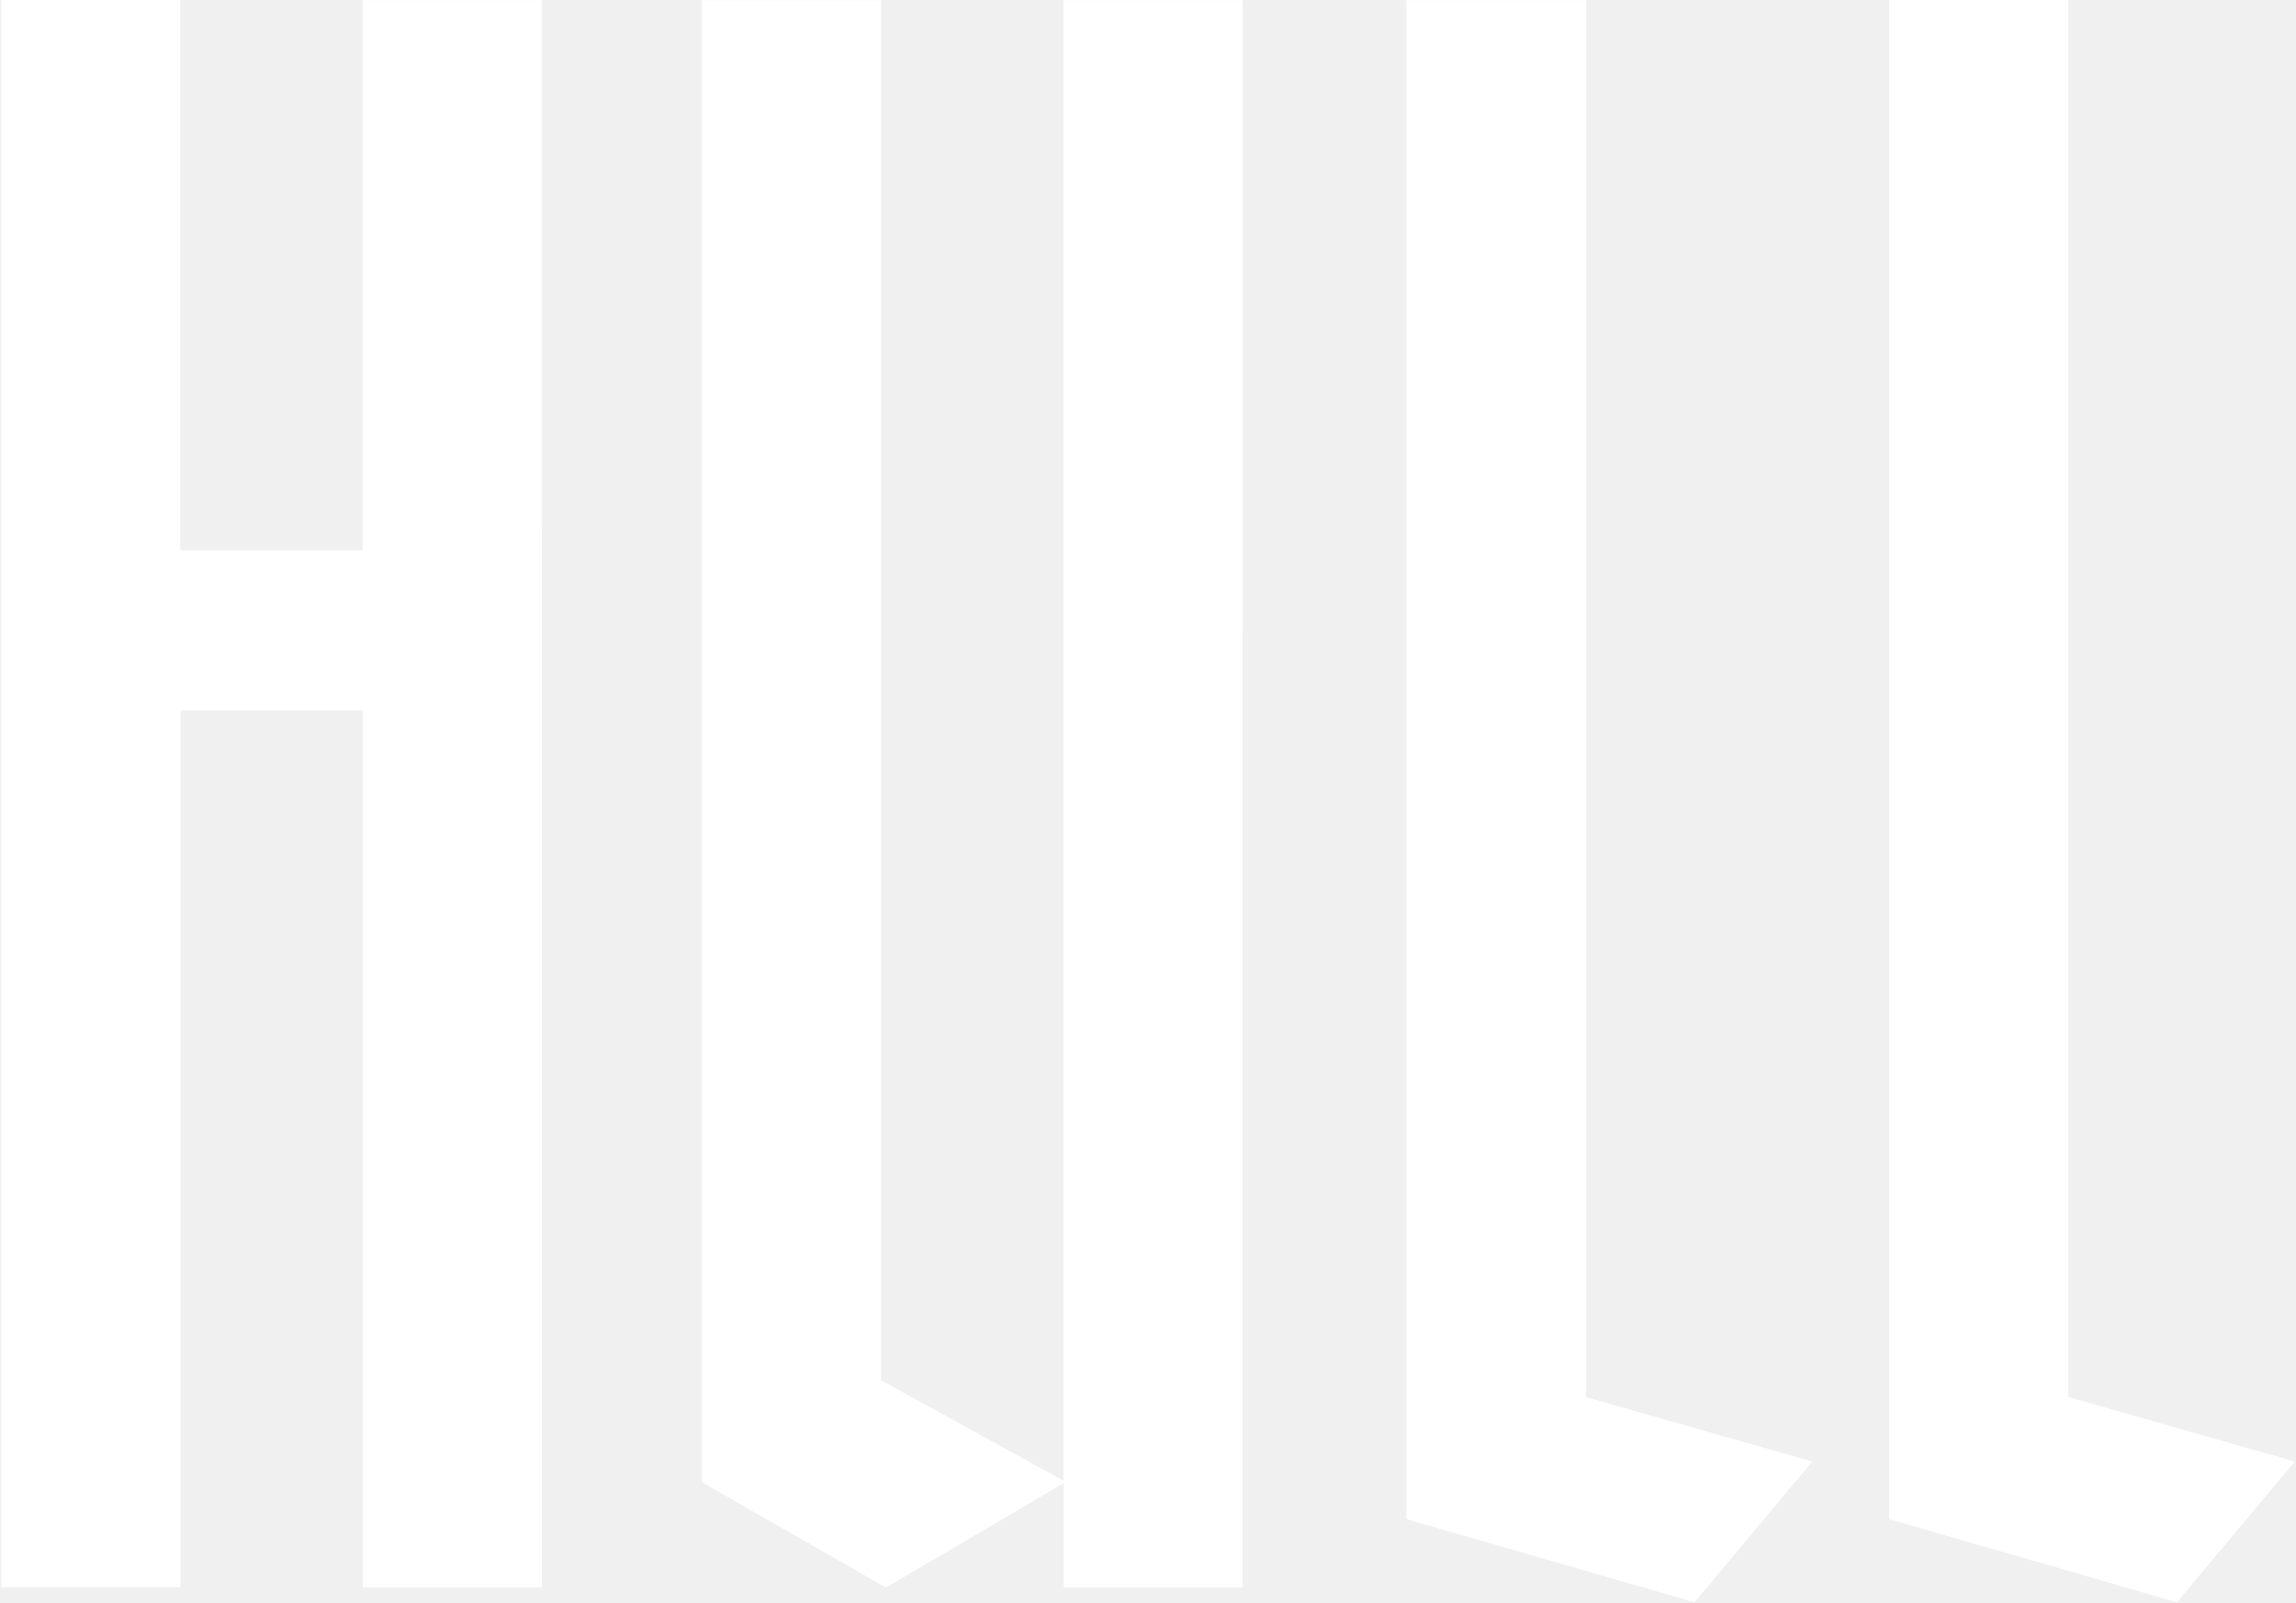
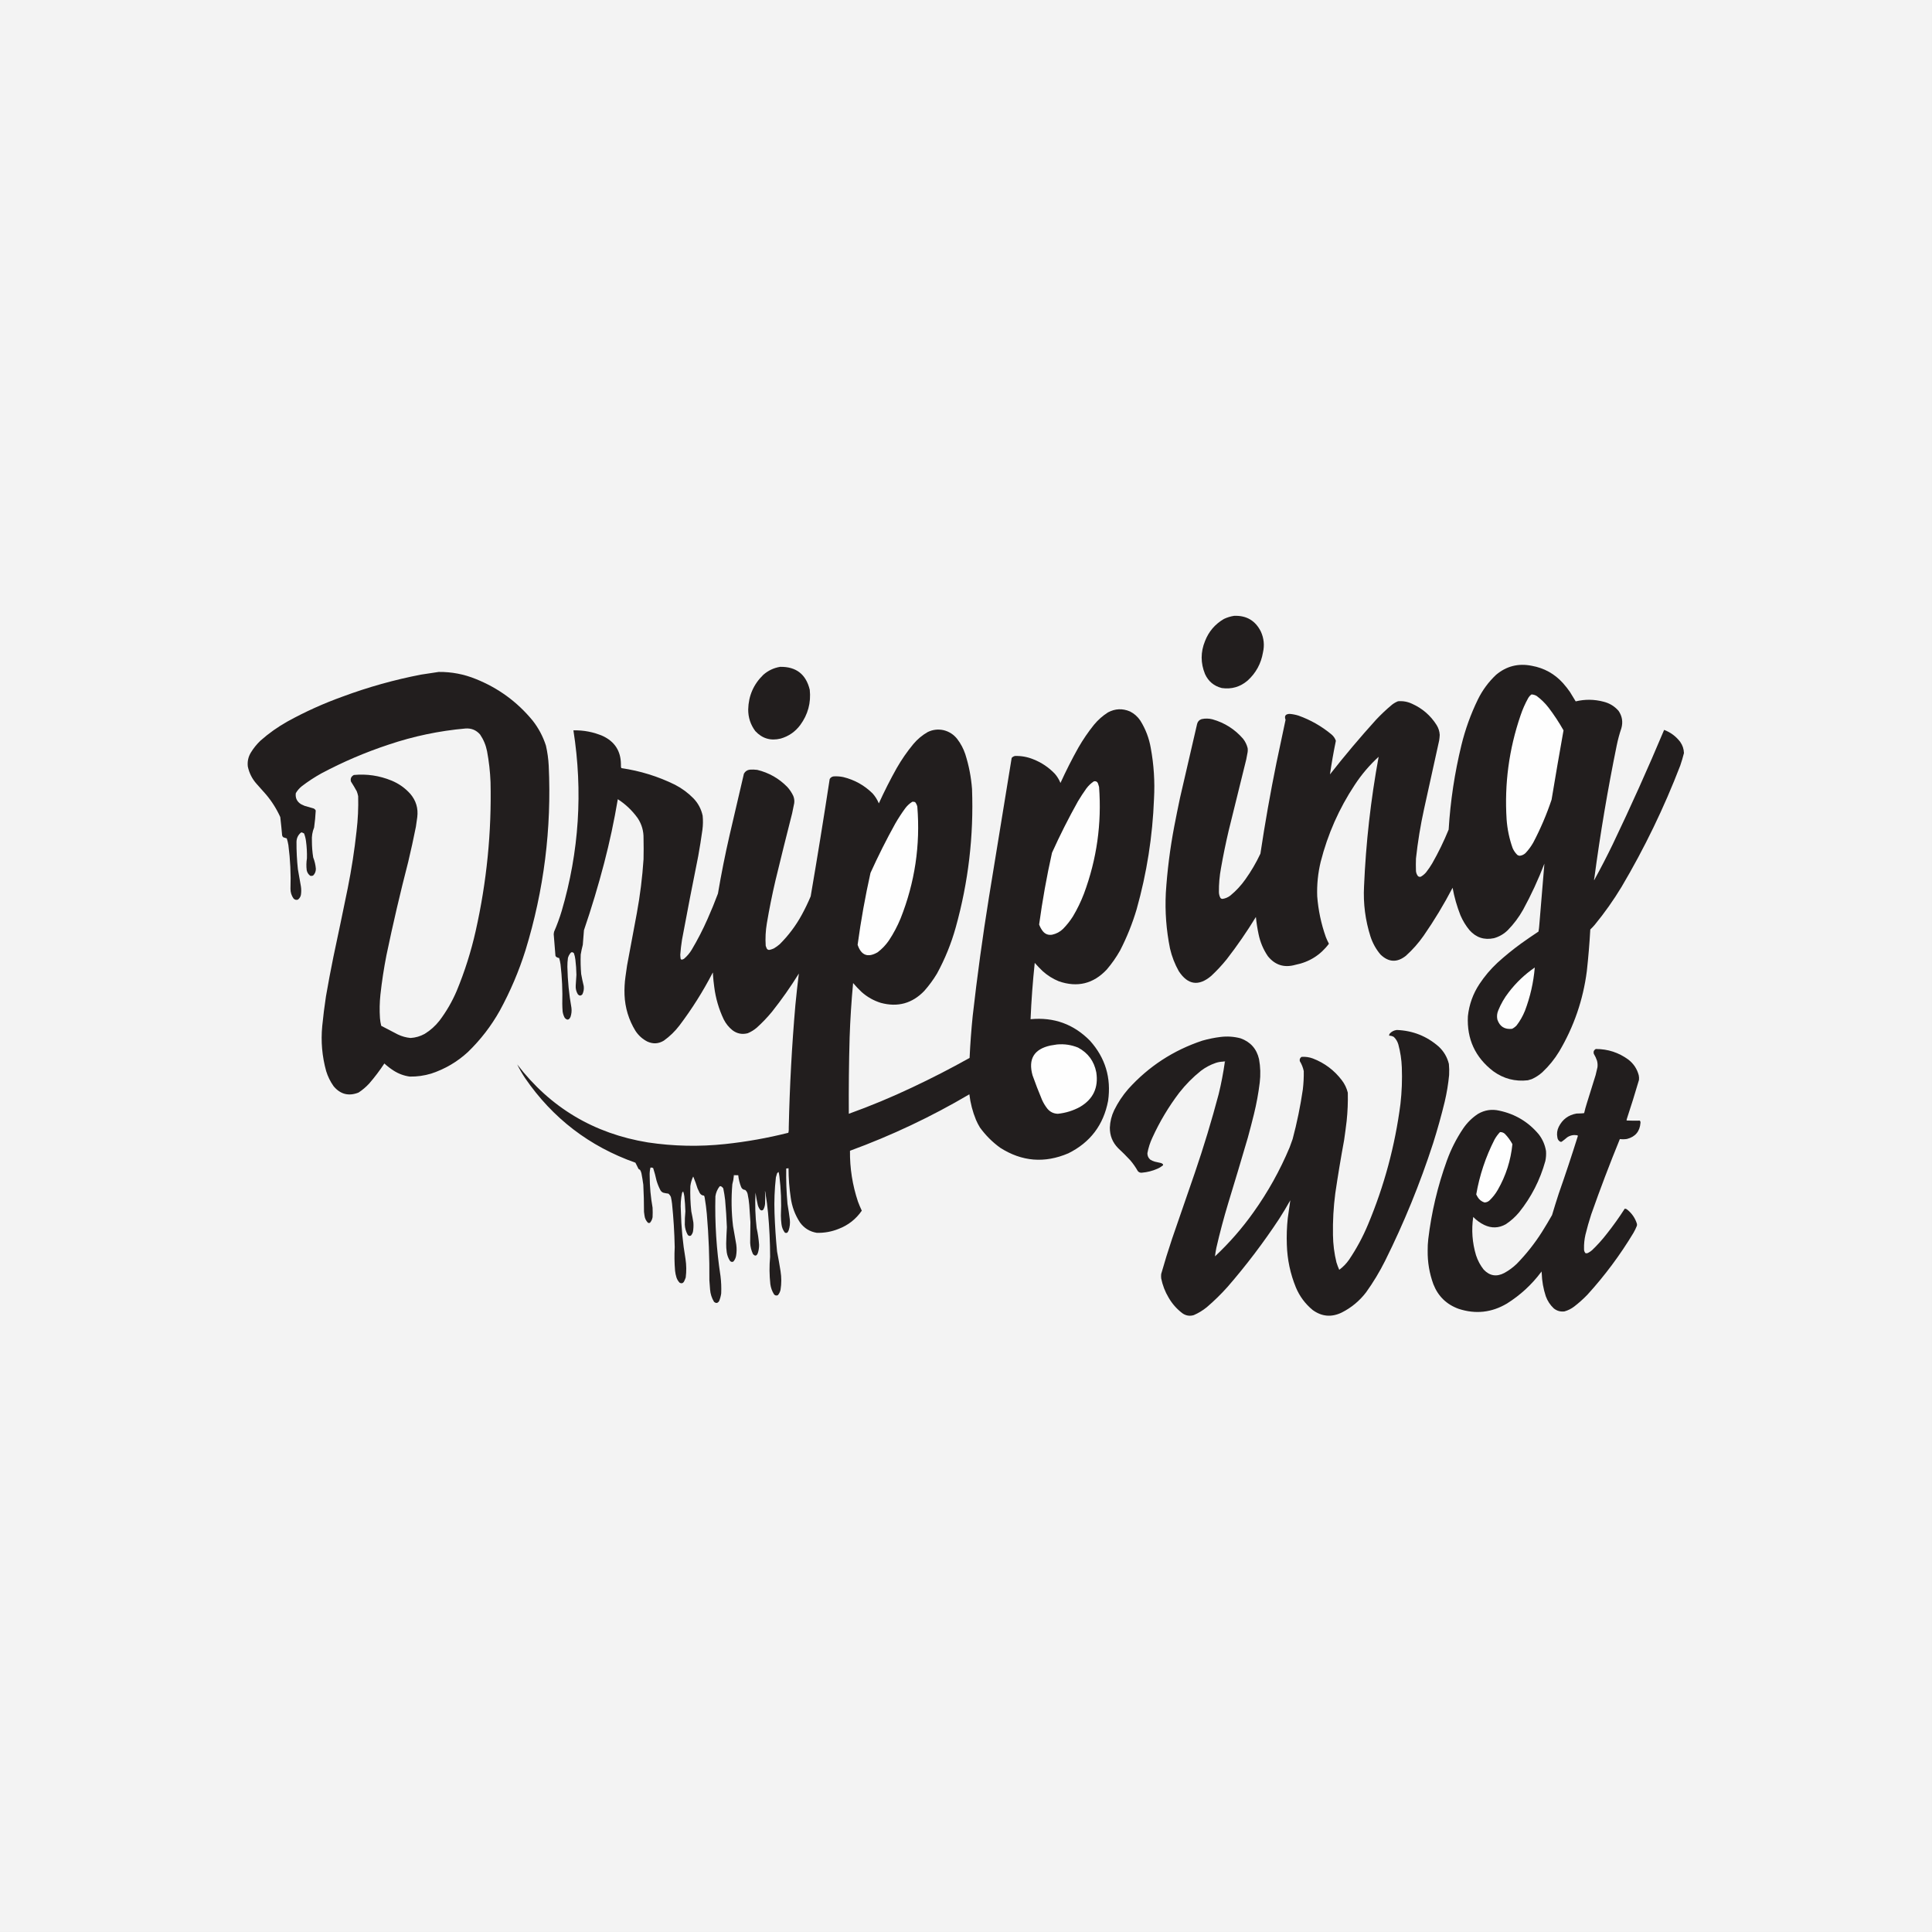
- <svg xmlns="http://www.w3.org/2000/svg" width="215" height="150" viewBox="0 0 215 150">
-   <path d="M50.741,148.621H33.978V66.509H16.9V148.6H.118V0H16.884V51.518h17.06V.013h16.8Z" fill="#fff" />
-   <path d="M116.358,148.622H99.609v-9.77l-16.653,9.774-17.234-9.87V.017H82.5v129.2l17.081,9.4V.014h16.782Z" fill="#fff" />
-   <path d="M131.692,142.211V.012h16.834V130.8l21.184,6.024L158.676,150Z" fill="#fff" />
-   <path d="M176.9,0h16.785V130.795l21.2,6.028c-3.7,4.417-7.347,8.774-11.035,13.177L176.9,142.22Z" fill="#fff" />
+ <svg xmlns="http://www.w3.org/2000/svg" version="1.1" width="8334px" height="8334px" style="shape-rendering:geometricPrecision; text-rendering:geometricPrecision; image-rendering:optimizeQuality; fill-rule:evenodd; clip-rule:evenodd">
+   <g>
+     <path style="opacity:0.186" fill="#fefefe" d="M -0.5,-0.5 C 2777.5,-0.5 5555.5,-0.5 8333.5,-0.5C 8333.5,2777.5 8333.5,5555.5 8333.5,8333.5C 5555.5,8333.5 2777.5,8333.5 -0.5,8333.5C -0.5,5555.5 -0.5,2777.5 -0.5,-0.5 Z" />
+   </g>
+   <g>
+     <path style="opacity:1" fill="#221e1e" d="M 5323.5,2656.5 C 5376.76,2654.37 5415.26,2677.04 5439,2724.5C 5452.12,2753.43 5455.12,2783.43 5448,2814.5C 5439.77,2862.8 5417.6,2903.3 5381.5,2936C 5349.39,2963.28 5312.39,2973.95 5270.5,2968C 5236.61,2959.44 5212.45,2939.28 5198,2907.5C 5178.75,2860.17 5178.75,2812.84 5198,2765.5C 5214.07,2724.17 5241.24,2692.34 5279.5,2670C 5293.63,2663.31 5308.29,2658.81 5323.5,2656.5 Z" />
+   </g>
+   <g>
+     <path style="opacity:1" fill="#221e1e" d="M 6877.5,3787.5 C 6876.36,3790.3 6876.2,3793.3 6877,3796.5C 6877.51,3795.47 6878.01,3794.47 6878.5,3793.5C 6905.95,3743.61 6932.11,3692.95 6957,3641.5C 7034.79,3478.98 7108.62,3314.65 7178.5,3148.5C 7206.69,3159.2 7229.85,3176.53 7248,3200.5C 7258.14,3214.92 7263.47,3230.92 7264,3248.5C 7259.48,3266.72 7254.15,3284.72 7248,3302.5C 7178.18,3484.02 7093.85,3658.35 6995,3825.5C 6960.27,3882.97 6921.6,3937.64 6879,3989.5C 6873.03,3996.47 6866.7,4003.14 6860,4009.5C 6856.62,4069.64 6851.62,4129.64 6845,4189.5C 6829.01,4313.15 6789.34,4428.48 6726,4535.5C 6706,4568.52 6681.84,4598.35 6653.5,4625C 6639.79,4637.36 6624.45,4647.36 6607.5,4655C 6601.92,4656.92 6596.25,4658.58 6590.5,4660C 6535.68,4666.24 6486.01,4653.24 6441.5,4621C 6363.51,4561.17 6327.01,4482 6332,4383.5C 6337.39,4332.99 6354.06,4286.65 6382,4244.5C 6404.08,4211.07 6429.91,4180.57 6459.5,4153C 6492.05,4123.44 6526.05,4095.77 6561.5,4070C 6586.15,4052.34 6611.15,4035.17 6636.5,4018.5C 6638.22,4009.26 6639.38,3999.92 6640,3990.5C 6647.06,3902.11 6654.39,3813.78 6662,3725.5C 6635.75,3793.93 6605.08,3860.27 6570,3924.5C 6552.02,3956.49 6530.18,3985.66 6504.5,4012C 6487.53,4028.82 6467.53,4040.49 6444.5,4047C 6402.54,4055.9 6367.37,4044.4 6339,4012.5C 6322.95,3993.07 6309.95,3971.74 6300,3948.5C 6284.76,3909.98 6273.43,3870.31 6266,3829.5C 6228.66,3901.19 6186.99,3970.19 6141,4036.5C 6118.89,4068.14 6093.39,4096.97 6064.5,4123C 6026.5,4153.11 5990,4151.28 5955,4117.5C 5935.78,4094.74 5921.45,4069.08 5912,4040.5C 5889.49,3969.91 5880.15,3897.58 5884,3823.5C 5891.99,3635.55 5912.99,3449.22 5947,3264.5C 5907.56,3300.59 5873.23,3340.93 5844,3385.5C 5776.37,3487.6 5727.37,3598.27 5697,3717.5C 5685.2,3766.48 5680.2,3816.15 5682,3866.5C 5686.68,3926.56 5699.01,3984.9 5719,4041.5C 5722.9,4051.51 5727.4,4061.35 5732.5,4071C 5695.96,4119.79 5647.63,4150.12 5587.5,4162C 5539.48,4175.54 5499.98,4163.04 5469,4124.5C 5449.41,4095.64 5436.08,4063.97 5429,4029.5C 5423.81,4005.04 5419.97,3980.37 5417.5,3955.5C 5378.98,4018.51 5337.15,4079.17 5292,4137.5C 5271.28,4163.22 5248.78,4187.39 5224.5,4210C 5170.45,4255.52 5123.95,4248.69 5085,4189.5C 5067.63,4158.72 5054.96,4126.05 5047,4091.5C 5030.93,4012.29 5024.93,3932.29 5029,3851.5C 5035.11,3755.74 5047.11,3660.74 5065,3566.5C 5072.95,3525.07 5081.29,3483.74 5090,3442.5C 5114.68,3335.77 5139.35,3229.1 5164,3122.5C 5166.7,3112.13 5173.2,3105.3 5183.5,3102C 5199.2,3098.61 5214.87,3098.94 5230.5,3103C 5282.74,3117.85 5326.57,3145.69 5362,3186.5C 5371.59,3198.69 5378.26,3212.35 5382,3227.5C 5382.67,3232.83 5382.67,3238.17 5382,3243.5C 5380,3254.16 5378,3264.83 5376,3275.5C 5350.36,3378.06 5325.03,3480.72 5300,3583.5C 5287.47,3636.83 5276.47,3690.5 5267,3744.5C 5260.58,3778.89 5257.58,3813.55 5258,3848.5C 5258.22,3856.98 5260.22,3864.98 5264,3872.5C 5266.41,3876.04 5269.74,3877.7 5274,3877.5C 5286.41,3875.54 5297.58,3870.71 5307.5,3863C 5332.14,3842.7 5353.64,3819.53 5372,3793.5C 5396.97,3758.57 5418.64,3721.57 5437,3682.5C 5456.65,3551.56 5479.65,3421.23 5506,3291.5C 5518.92,3229.31 5532.09,3167.14 5545.5,3105C 5539.27,3088.35 5545.27,3079.85 5563.5,3079.5C 5576.43,3080.6 5589.1,3083.1 5601.5,3087C 5653.77,3105.79 5701.11,3132.79 5743.5,3168C 5752.43,3175.42 5758.77,3184.59 5762.5,3195.5C 5752.55,3243.63 5744.05,3291.96 5737,3340.5C 5800.48,3259.61 5866.82,3180.94 5936,3104.5C 5957.63,3081.54 5980.46,3060.04 6004.5,3040C 6012.41,3033.77 6021.08,3028.77 6030.5,3025C 6051.84,3023.17 6072.17,3026.83 6091.5,3036C 6135.86,3055.93 6171.03,3086.43 6197,3127.5C 6205.11,3140.51 6209.61,3154.67 6210.5,3170C 6210.14,3178.21 6209.3,3186.38 6208,3194.5C 6186.59,3292.87 6164.93,3391.2 6143,3489.5C 6127.44,3560.2 6115.77,3631.53 6108,3703.5C 6107.33,3721.5 6107.33,3739.5 6108,3757.5C 6108.81,3765.28 6111.48,3772.28 6116,3778.5C 6119.49,3782.05 6123.66,3783.21 6128.5,3782C 6137.48,3777.04 6145.31,3770.54 6152,3762.5C 6161.45,3750.38 6170.11,3737.72 6178,3724.5C 6204.81,3677.55 6228.47,3628.88 6249,3578.5C 6256.5,3455.49 6274.84,3334.15 6304,3214.5C 6320.64,3146.23 6344.31,3080.56 6375,3017.5C 6394.69,2977.32 6420.85,2941.82 6453.5,2911C 6498.2,2873.35 6549.54,2860.35 6607.5,2872C 6660.86,2881.59 6705.69,2906.43 6742,2946.5C 6752.76,2958.59 6762.76,2971.26 6772,2984.5C 6780.6,2998.03 6788.93,3011.7 6797,3025.5C 6837.24,3015.87 6877.41,3016.37 6917.5,3027C 6943.3,3033.47 6964.8,3046.64 6982,3066.5C 6997.62,3089.5 7001.62,3114.5 6994,3141.5C 6985.78,3165.7 6979.12,3190.37 6974,3215.5C 6935.24,3405.06 6903.07,3595.73 6877.5,3787.5 Z" />
+   </g>
+   <g>
+     <path style="opacity:1" fill="#221e1e" d="M 3365.5,2876.5 C 3434.3,2875.46 3476.8,2908.46 3493,2975.5C 3498.89,3031.55 3485.22,3082.21 3452,3127.5C 3430.33,3156.52 3402.17,3176.02 3367.5,3186C 3324.36,3196.6 3287.86,3185.77 3258,3153.5C 3237.47,3125.91 3227.3,3094.74 3227.5,3060C 3228.97,3001.41 3250.63,2951.74 3292.5,2911C 3313.58,2892.46 3337.91,2880.96 3365.5,2876.5 Z" />
+   </g>
+   <g>
+     <path style="opacity:1" fill="#221e1e" d="M 1892.5,2898.5 C 1947.92,2897.95 2001.25,2908.12 2052.5,2929C 2149.25,2967.77 2230.75,3027.27 2297,3107.5C 2322.82,3140.12 2342.15,3176.45 2355,3216.5C 2361.54,3245.11 2365.54,3274.11 2367,3303.5C 2379.73,3574.5 2346.4,3839.5 2267,4098.5C 2238.52,4189.13 2201.52,4276.13 2156,4359.5C 2119,4425.58 2073.17,4485.08 2018.5,4538C 1972.65,4580.27 1919.98,4611.27 1860.5,4631C 1830.18,4640.19 1799.18,4644.52 1767.5,4644C 1742.25,4640.47 1718.92,4631.81 1697.5,4618C 1683.48,4608.98 1670.31,4598.81 1658,4587.5C 1638.25,4617.58 1616.59,4646.25 1593,4673.5C 1579.08,4688.68 1563.58,4701.85 1546.5,4713C 1504.08,4729.72 1468.25,4720.55 1439,4685.5C 1424.87,4665.58 1414.21,4643.91 1407,4620.5C 1389.38,4556.92 1383.71,4492.25 1390,4426.5C 1394.19,4383.67 1399.52,4341 1406,4298.5C 1415.81,4241.65 1426.47,4184.99 1438,4128.5C 1459.14,4029.61 1479.81,3930.61 1500,3831.5C 1516.35,3750.08 1529.01,3668.08 1538,3585.5C 1544.01,3535.34 1546.34,3485 1545,3434.5C 1543.61,3427.34 1541.61,3420.34 1539,3413.5C 1531.16,3399.14 1522.82,3385.14 1514,3371.5C 1510.53,3358.89 1514.69,3349.39 1526.5,3343C 1582.52,3337.76 1636.52,3345.76 1688.5,3367C 1720.09,3379.92 1747.25,3399.09 1770,3424.5C 1794.56,3453.4 1804.56,3486.74 1800,3524.5C 1798.19,3538.53 1796.19,3552.53 1794,3566.5C 1783.96,3617.05 1772.96,3667.38 1761,3717.5C 1726.48,3851.09 1695.15,3985.42 1667,4120.5C 1655.95,4176.78 1647.29,4233.45 1641,4290.5C 1637.43,4324.11 1636.76,4357.78 1639,4391.5C 1639.82,4402.89 1641.65,4414.05 1644.5,4425C 1668.19,4437.37 1691.85,4449.7 1715.5,4462C 1733.09,4470.52 1751.59,4475.69 1771,4477.5C 1792.46,4476.19 1812.62,4470.36 1831.5,4460C 1856.38,4444.8 1877.88,4425.63 1896,4402.5C 1925.79,4362.94 1950.45,4320.28 1970,4274.5C 2004.76,4190.54 2032.1,4104.21 2052,4015.5C 2099.49,3804.18 2120.82,3590.18 2116,3373.5C 2114.22,3328.79 2109.22,3284.46 2101,3240.5C 2095.82,3214.4 2085.82,3190.4 2071,3168.5C 2054.41,3149.38 2033.41,3140.71 2008,3142.5C 1894.67,3152.52 1784.17,3175.69 1676.5,3212C 1576.25,3245.13 1479.59,3286.46 1386.5,3336C 1357.13,3352.34 1329.13,3370.68 1302.5,3391C 1291.68,3399.5 1282.85,3409.66 1276,3421.5C 1273.37,3442.07 1280.87,3457.91 1298.5,3469C 1303.38,3471.61 1308.38,3473.94 1313.5,3476C 1326.18,3479.67 1338.85,3483.34 1351.5,3487C 1356.39,3488.69 1359.89,3491.85 1362,3496.5C 1360.72,3520.91 1358.38,3545.24 1355,3569.5C 1347.43,3588.08 1344.26,3607.41 1345.5,3627.5C 1345.47,3651.32 1347.3,3674.99 1351,3698.5C 1357.19,3714.25 1361.02,3730.59 1362.5,3747.5C 1362.7,3759.08 1358.7,3768.92 1350.5,3777C 1346.63,3778.52 1342.63,3778.85 1338.5,3778C 1330.18,3771.88 1325.02,3763.71 1323,3753.5C 1320.93,3736.47 1321.26,3719.47 1324,3702.5C 1324.66,3677.74 1323.32,3653.07 1320,3628.5C 1318.56,3616.94 1315.72,3605.77 1311.5,3595C 1308.28,3593.22 1304.95,3591.72 1301.5,3590.5C 1300.06,3590.72 1298.73,3591.22 1297.5,3592C 1285.56,3602.39 1279.39,3615.56 1279,3631.5C 1278.75,3670.94 1280.75,3710.27 1285,3749.5C 1289.01,3774.22 1293.35,3798.89 1298,3823.5C 1299.94,3835.84 1299.94,3848.17 1298,3860.5C 1296.11,3869.14 1291.61,3875.97 1284.5,3881C 1277.14,3882.95 1270.97,3881.12 1266,3875.5C 1257.41,3863.27 1253.08,3849.61 1253,3834.5C 1255.21,3771.25 1252.21,3708.25 1244,3645.5C 1242.41,3635.65 1240.08,3625.99 1237,3616.5C 1232.2,3615.14 1227.37,3613.64 1222.5,3612C 1219.53,3609.9 1217.7,3607.07 1217,3603.5C 1214.73,3577.12 1212.06,3550.79 1209,3524.5C 1192.84,3488.83 1172.18,3456.16 1147,3426.5C 1133.43,3411.69 1120.1,3396.69 1107,3381.5C 1087.71,3359.93 1075.05,3334.93 1069,3306.5C 1066.56,3285.03 1070.89,3265.03 1082,3246.5C 1093.56,3227.6 1107.39,3210.43 1123.5,3195C 1159.51,3163.16 1198.51,3135.49 1240.5,3112C 1316.58,3070.13 1395.58,3034.47 1477.5,3005C 1587.89,2963.98 1700.89,2932.31 1816.5,2910C 1841.95,2906.01 1867.29,2902.17 1892.5,2898.5 Z" />
+   </g>
+   <g>
+     <path style="opacity:1" fill="#fefefe" d="M 6606.5,2995.5 C 6614.33,2995.94 6621.66,2998.11 6628.5,3002C 6647.96,3016.46 6665.13,3033.29 6680,3052.5C 6703.75,3083.66 6725.25,3116.33 6744.5,3150.5C 6726.69,3250.05 6709.52,3349.71 6693,3449.5C 6671.63,3513.38 6645.29,3575.05 6614,3634.5C 6604.66,3651 6593.5,3666.17 6580.5,3680C 6573.44,3686.53 6565.1,3690.36 6555.5,3691.5C 6551.89,3691.2 6548.55,3690.03 6545.5,3688C 6536.72,3679.55 6529.88,3669.71 6525,3658.5C 6510.76,3618.41 6502.09,3577.08 6499,3534.5C 6489.29,3381.12 6509.29,3231.79 6559,3086.5C 6567.67,3060.48 6578.67,3035.48 6592,3011.5C 6595.71,3005.02 6600.54,2999.69 6606.5,2995.5 Z" />
+   </g>
+   <g>
+     <path style="opacity:1" fill="#221e1e" d="M 3302.5,5150.5 C 3302.48,5148.44 3302.15,5146.44 3301.5,5144.5C 3301.63,5142.35 3301.13,5140.35 3300,5138.5C 3299.51,5140.55 3299.68,5142.55 3300.5,5144.5C 3300.5,5158.17 3300.5,5171.83 3300.5,5185.5C 3300.78,5196.83 3298.28,5207.5 3293,5217.5C 3288.99,5222.17 3284.49,5222.67 3279.5,5219C 3274.68,5212.91 3271.18,5206.08 3269,5198.5C 3264.85,5180.66 3261.52,5162.66 3259,5144.5C 3256.34,5195.57 3258,5246.57 3264,5297.5C 3269.23,5321.26 3272.73,5345.26 3274.5,5369.5C 3274.63,5381.81 3272.79,5393.81 3269,5405.5C 3263.88,5418.3 3256.88,5419.63 3248,5409.5C 3240.87,5394.32 3236.87,5378.32 3236,5361.5C 3236.22,5331.5 3236.56,5301.5 3237,5271.5C 3235.52,5246.82 3233.86,5222.15 3232,5197.5C 3230.69,5181.68 3228.35,5166.01 3225,5150.5C 3223.39,5143.43 3219.89,5137.59 3214.5,5133C 3206.22,5132.4 3200.39,5128.24 3197,5120.5C 3190.46,5104.06 3186.3,5087.06 3184.5,5069.5C 3181.17,5069.5 3177.83,5069.5 3174.5,5069.5C 3171.5,5069.5 3168.5,5069.5 3165.5,5069.5C 3165.5,5070.5 3165.5,5071.5 3165.5,5072.5C 3164.56,5084.71 3162.39,5096.71 3159,5108.5C 3153.94,5168.58 3154.94,5228.58 3162,5288.5C 3166.99,5315.11 3171.65,5341.78 3176,5368.5C 3178.3,5385.23 3177.96,5401.89 3175,5418.5C 3173.14,5427.38 3169.31,5435.22 3163.5,5442C 3157.1,5444.89 3151.94,5443.39 3148,5437.5C 3141.3,5426.73 3136.96,5415.06 3135,5402.5C 3133.16,5389.73 3132.33,5376.9 3132.5,5364C 3133.11,5340.65 3134.11,5317.32 3135.5,5294C 3134.02,5254.77 3131.52,5215.6 3128,5176.5C 3126.08,5159.71 3123.41,5143.05 3120,5126.5C 3117.43,5122.3 3113.93,5119.13 3109.5,5117C 3107.19,5116.24 3105.19,5116.74 3103.5,5118.5C 3094.09,5130.99 3088.25,5144.99 3086,5160.5C 3083.17,5275.81 3090.5,5390.48 3108,5504.5C 3111.14,5529.41 3112.14,5554.41 3111,5579.5C 3109.4,5590.92 3106.4,5601.92 3102,5612.5C 3095.86,5621.98 3088.52,5622.98 3080,5615.5C 3070.18,5599.26 3064.52,5581.59 3063,5562.5C 3061.78,5549.18 3060.78,5535.85 3060,5522.5C 3060.82,5426.99 3057.15,5331.66 3049,5236.5C 3046.9,5213.38 3043.9,5190.38 3040,5167.5C 3039.6,5163.98 3038.6,5160.65 3037,5157.5C 3028.52,5157.08 3022.19,5153.08 3018,5145.5C 3014.73,5139.29 3011.73,5132.95 3009,5126.5C 3003.79,5109.53 2997.79,5092.86 2991,5076.5C 2990.67,5076.17 2990.33,5075.83 2990,5075.5C 2983.78,5088.51 2979.78,5102.18 2978,5116.5C 2976.75,5152.93 2978.09,5189.27 2982,5225.5C 2985.43,5241.42 2988.43,5257.42 2991,5273.5C 2992.09,5287.27 2991.42,5300.93 2989,5314.5C 2987.29,5320.34 2984.45,5325.51 2980.5,5330C 2974.44,5332.73 2969.61,5331.23 2966,5325.5C 2958.74,5312.14 2954.74,5297.81 2954,5282.5C 2953.79,5263.46 2954.62,5244.46 2956.5,5225.5C 2955.95,5203.77 2954.45,5182.1 2952,5160.5C 2951.07,5153.26 2949.4,5146.26 2947,5139.5C 2944.6,5141.31 2942.93,5143.64 2942,5146.5C 2936.77,5171.57 2935.11,5196.9 2937,5222.5C 2938.52,5292.36 2945.19,5361.69 2957,5430.5C 2961.05,5457.14 2961.39,5483.81 2958,5510.5C 2956.06,5516.33 2953.72,5521.99 2951,5527.5C 2946.39,5535.83 2939.89,5537.66 2931.5,5533C 2925.35,5526.55 2920.85,5519.05 2918,5510.5C 2915.04,5501.06 2913.04,5491.39 2912,5481.5C 2909.17,5447.71 2908.67,5413.88 2910.5,5380C 2909.22,5317.34 2905.39,5254.84 2899,5192.5C 2897.85,5182.74 2896.18,5173.08 2894,5163.5C 2891.6,5157.87 2888.1,5153.04 2883.5,5149C 2876.1,5148.14 2868.76,5146.8 2861.5,5145C 2856.11,5142.94 2851.95,5139.44 2849,5134.5C 2841.98,5121.12 2836.31,5107.12 2832,5092.5C 2828.1,5074.25 2823.27,5056.25 2817.5,5038.5C 2813.74,5036.59 2809.91,5035.92 2806,5036.5C 2803.08,5048.14 2801.91,5059.97 2802.5,5072C 2802.67,5118.22 2806.84,5164.05 2815,5209.5C 2815.67,5223.17 2815.67,5236.83 2815,5250.5C 2813.46,5259.82 2809.62,5267.99 2803.5,5275C 2800.83,5275.67 2798.17,5275.67 2795.5,5275C 2786.51,5266.06 2781.34,5255.22 2780,5242.5C 2779.42,5237.49 2778.75,5232.49 2778,5227.5C 2778.04,5188.47 2777.04,5149.47 2775,5110.5C 2772.81,5094.09 2770.15,5077.76 2767,5061.5C 2765.84,5056.17 2763.84,5051.17 2761,5046.5C 2758.96,5044.96 2756.79,5043.63 2754.5,5042.5C 2750.1,5033.46 2745.6,5024.46 2741,5015.5C 2542.63,4945.45 2383.96,4823.78 2265,4650.5C 2252.32,4631.47 2240.99,4611.8 2231,4591.5C 2373.78,4777.72 2561.62,4889.89 2794.5,4928C 2905.51,4944.63 3016.85,4946.97 3128.5,4935C 3220.33,4925.21 3310.99,4909.04 3400.5,4886.5C 3402.47,4878.57 3403.14,4870.23 3402.5,4861.5C 3406.36,4685.85 3415.86,4510.52 3431,4335.5C 3435.36,4290.04 3440.36,4244.7 3446,4199.5C 3410.53,4256.78 3371.87,4311.78 3330,4364.5C 3309.88,4388.95 3288.05,4411.79 3264.5,4433C 3252.78,4443.05 3239.78,4451.05 3225.5,4457C 3201.31,4463.3 3179.31,4458.96 3159.5,4444C 3143.65,4431.15 3131.15,4415.65 3122,4397.5C 3100.91,4353.16 3087.24,4306.5 3081,4257.5C 3078.54,4239.89 3076.7,4222.23 3075.5,4204.5C 3075.66,4201.48 3075.5,4198.48 3075,4195.5C 3074.28,4196.04 3073.78,4196.71 3073.5,4197.5C 3032.27,4276.99 2984.77,4352.32 2931,4423.5C 2911.75,4448.75 2889.25,4470.58 2863.5,4489C 2840.63,4502.86 2816.97,4504.19 2792.5,4493C 2771.27,4482.11 2754.1,4466.61 2741,4446.5C 2712.03,4399.04 2696.36,4347.37 2694,4291.5C 2693.08,4265.39 2694.41,4239.39 2698,4213.5C 2700.42,4197.17 2702.75,4180.84 2705,4164.5C 2719.11,4089.53 2733.11,4014.53 2747,3939.5C 2761.19,3862.42 2770.86,3784.75 2776,3706.5C 2776.67,3676.5 2776.67,3646.5 2776,3616.5C 2776.62,3584.79 2768.29,3555.79 2751,3529.5C 2727.5,3496.66 2698.83,3469.33 2665,3447.5C 2649.44,3540.4 2629.77,3632.4 2606,3723.5C 2580.59,3820.8 2551.59,3917.14 2519,4012.5C 2517.13,4033.48 2515.46,4054.48 2514,4075.5C 2510.37,4089.37 2507.37,4103.37 2505,4117.5C 2504,4145.54 2504.67,4173.54 2507,4201.5C 2510.07,4218.97 2513.74,4236.3 2518,4253.5C 2519.67,4266.14 2517.67,4278.14 2512,4289.5C 2505.74,4296.11 2499.41,4296.11 2493,4289.5C 2485.59,4277.61 2482.42,4264.61 2483.5,4250.5C 2484.64,4235.34 2485.64,4220.17 2486.5,4205C 2486.12,4183.08 2484.62,4161.25 2482,4139.5C 2480.91,4129.88 2478.74,4120.54 2475.5,4111.5C 2469.18,4105.6 2463.68,4106.27 2459,4113.5C 2454.95,4118.94 2451.95,4124.94 2450,4131.5C 2448.22,4144.43 2447.39,4157.43 2447.5,4170.5C 2448.71,4229.97 2454.55,4288.97 2465,4347.5C 2466.62,4360.84 2465.28,4373.84 2461,4386.5C 2454.56,4400.63 2446.23,4401.96 2436,4390.5C 2431.4,4382.02 2428.4,4373.02 2427,4363.5C 2426.1,4352.18 2425.6,4340.85 2425.5,4329.5C 2427.03,4273 2424.53,4216.66 2418,4160.5C 2416.74,4150.98 2414.74,4141.65 2412,4132.5C 2406.72,4131.85 2402.05,4129.85 2398,4126.5C 2397.33,4125.17 2396.67,4123.83 2396,4122.5C 2393.3,4091.52 2390.8,4060.52 2388.5,4029.5C 2388.68,4026.12 2389.18,4022.78 2390,4019.5C 2402.79,3990.14 2413.79,3960.14 2423,3929.5C 2498.05,3673.75 2514.88,3414.08 2473.5,3150.5C 2517.66,3149.45 2559.99,3157.62 2600.5,3175C 2651.86,3199.23 2677.86,3239.73 2678.5,3296.5C 2677.88,3302.6 2678.55,3308.26 2680.5,3313.5C 2761.31,3325.16 2838.31,3348.99 2911.5,3385C 2941.09,3400.25 2967.59,3419.75 2991,3443.5C 3011.39,3464.61 3024.72,3489.61 3031,3518.5C 3033.01,3538.86 3032.68,3559.19 3030,3579.5C 3024.76,3617.29 3018.76,3654.95 3012,3692.5C 2987.76,3812.71 2964.42,3933.05 2942,4053.5C 2938.55,4074.89 2936.05,4096.39 2934.5,4118C 2934.62,4123.87 2935.12,4129.7 2936,4135.5C 2936.87,4138.2 2938.7,4139.54 2941.5,4139.5C 2944.7,4138.9 2947.7,4137.73 2950.5,4136C 2963.86,4124.64 2975.03,4111.48 2984,4096.5C 3009.25,4054 3031.92,4010 3052,3964.5C 3068.14,3928.24 3083.14,3891.57 3097,3854.5C 3111.23,3770.35 3127.9,3686.68 3147,3603.5C 3167.92,3514.88 3188.59,3426.21 3209,3337.5C 3214.45,3327.35 3222.95,3321.51 3234.5,3320C 3245.2,3319.22 3255.87,3319.56 3266.5,3321C 3316.79,3333.22 3359.96,3357.72 3396,3394.5C 3406.63,3406.14 3415.29,3419.14 3422,3433.5C 3426.02,3443.49 3427.35,3453.82 3426,3464.5C 3423.21,3479.2 3420.21,3493.87 3417,3508.5C 3392.36,3605.06 3368.36,3701.73 3345,3798.5C 3330.75,3859.43 3318.41,3920.76 3308,3982.5C 3302.53,4014.66 3300.86,4046.99 3303,4079.5C 3304.27,4083.99 3305.94,4088.32 3308,4092.5C 3311.44,4097.08 3315.94,4098.58 3321.5,4097C 3327.38,4095.59 3333.05,4093.59 3338.5,4091C 3347.36,4085.74 3355.7,4079.74 3363.5,4073C 3401.54,4035.06 3433.37,3992.56 3459,3945.5C 3473.02,3919.8 3485.69,3893.46 3497,3866.5C 3525.86,3698.03 3553.19,3529.37 3579,3360.5C 3582.87,3353.81 3588.7,3349.97 3596.5,3349C 3610.29,3348.24 3623.95,3349.24 3637.5,3352C 3686.27,3363.96 3728.44,3387.46 3764,3422.5C 3775.4,3435.26 3784.4,3449.59 3791,3465.5C 3814.53,3413.77 3840.2,3363.11 3868,3313.5C 3889.04,3276.74 3913.04,3242.08 3940,3209.5C 3957.53,3188.63 3978.03,3171.46 4001.5,3158C 4023.82,3147.08 4047.15,3144.41 4071.5,3150C 4094.87,3156.1 4114.03,3168.6 4129,3187.5C 4144.31,3207.44 4155.97,3229.44 4164,3253.5C 4179.52,3302.26 4189.19,3352.26 4193,3403.5C 4200.53,3605.9 4177.2,3804.57 4123,3999.5C 4103.62,4069.31 4076.62,4135.98 4042,4199.5C 4025.98,4226.18 4007.65,4251.18 3987,4274.5C 3935.04,4328.52 3872.54,4345.68 3799.5,4326C 3768.33,4316.26 3740.67,4300.59 3716.5,4279C 3703.6,4266.77 3691.44,4253.94 3680,4240.5C 3672.66,4318.68 3667.66,4397.01 3665,4475.5C 3661.94,4585.14 3660.77,4694.81 3661.5,4804.5C 3754.24,4771.08 3845.24,4733.25 3934.5,4691C 4018.8,4651.35 4101.46,4608.85 4182.5,4563.5C 4185.34,4502.71 4189.84,4442.04 4196,4381.5C 4215.32,4210.6 4238.65,4040.27 4266,3870.5C 4298.58,3670.1 4331.25,3469.77 4364,3269.5C 4367.84,3265 4372.67,3262.16 4378.5,3261C 4405.47,3260.26 4431.47,3264.93 4456.5,3275C 4492.27,3288.97 4523.43,3309.8 4550,3337.5C 4560.39,3349.41 4568.56,3362.74 4574.5,3377.5C 4598.22,3325.39 4624.06,3274.39 4652,3224.5C 4671.86,3190.1 4694.2,3157.43 4719,3126.5C 4736.44,3105.38 4756.61,3087.55 4779.5,3073C 4810.48,3056.52 4842.14,3055.19 4874.5,3069C 4892.73,3078.23 4907.57,3091.39 4919,3108.5C 4941.66,3144.78 4956.66,3184.12 4964,3226.5C 4977.37,3298.9 4982.04,3371.9 4978,3445.5C 4971.86,3607.64 4946.86,3766.64 4903,3922.5C 4884.81,3983.75 4861.14,4042.75 4832,4099.5C 4815.39,4129.1 4796.06,4156.77 4774,4182.5C 4716.36,4243.78 4647.53,4260.62 4567.5,4233C 4541.57,4222.37 4518.24,4207.71 4497.5,4189C 4485.59,4177.59 4474.26,4165.76 4463.5,4153.5C 4454.95,4234.29 4448.95,4315.29 4445.5,4396.5C 4546.08,4386.85 4631.58,4417.85 4702,4489.5C 4768.05,4563.4 4794.05,4649.73 4780,4748.5C 4760.24,4852.56 4703.07,4928.06 4608.5,4975C 4506.09,5018.8 4408.09,5010.8 4314.5,4951C 4280.67,4926.5 4251.5,4897.33 4227,4863.5C 4220.57,4852.97 4214.9,4841.97 4210,4830.5C 4195.5,4795.15 4186,4758.48 4181.5,4720.5C 4017.41,4817.21 3845.74,4898.38 3666.5,4964C 3665.71,5039.05 3677.21,5112.21 3701,5183.5C 3705.97,5196.76 3711.47,5209.76 3717.5,5222.5C 3692.29,5258.95 3658.96,5285.11 3617.5,5301C 3587.34,5313.16 3556.01,5318.83 3523.5,5318C 3493.22,5313.03 3469.05,5298.2 3451,5273.5C 3429.6,5240.96 3416.27,5205.29 3411,5166.5C 3404.7,5124.42 3401.53,5082.08 3401.5,5039.5C 3398.14,5039.62 3394.81,5039.95 3391.5,5040.5C 3390.56,5091.61 3392.39,5142.61 3397,5193.5C 3400.88,5215.77 3404.21,5238.11 3407,5260.5C 3408.78,5276.55 3407.11,5292.22 3402,5307.5C 3400.55,5310.91 3398.71,5314.08 3396.5,5317C 3392.83,5319 3389.17,5319 3385.5,5317C 3377.35,5306.24 3372.52,5294.07 3371,5280.5C 3369.41,5268.22 3368.58,5255.89 3368.5,5243.5C 3371.18,5186.67 3369.02,5130 3362,5073.5C 3361.25,5067.4 3360.08,5061.4 3358.5,5055.5C 3355.86,5056.98 3353.69,5058.98 3352,5061.5C 3350.08,5067.08 3348.42,5072.75 3347,5078.5C 3341.19,5129.68 3339.19,5181.02 3341,5232.5C 3342.95,5287.95 3346.62,5343.29 3352,5398.5C 3357.51,5426.74 3362.51,5455.07 3367,5483.5C 3371.29,5510.19 3371.29,5536.86 3367,5563.5C 3365.16,5572.35 3361.32,5580.19 3355.5,5587C 3349.1,5589.81 3343.6,5588.65 3339,5583.5C 3330.52,5570.05 3325.18,5555.39 3323,5539.5C 3318.68,5500.21 3318.34,5460.88 3322,5421.5C 3321.91,5358.04 3318.91,5294.71 3313,5231.5C 3310.48,5204.36 3306.98,5177.36 3302.5,5150.5 Z" />
+   </g>
+   <g>
+     <path style="opacity:1" fill="#959393" d="M 2678.5,3296.5 C 2679.21,3302.07 2679.87,3307.73 2680.5,3313.5C 2678.55,3308.26 2677.88,3302.6 2678.5,3296.5 Z" />
+   </g>
+   <g>
+     <path style="opacity:1" fill="#fefefe" d="M 4718.5,3370.5 C 4727.96,3368.65 4734.13,3372.31 4737,3381.5C 4738.54,3385.77 4739.87,3390.11 4741,3394.5C 4752.83,3552.7 4731.16,3706.03 4676,3854.5C 4662.85,3888.97 4646.85,3921.97 4628,3953.5C 4615.74,3972.77 4601.57,3990.61 4585.5,4007C 4572.27,4019.78 4556.6,4028.12 4538.5,4032C 4521.97,4034.66 4508.47,4029.5 4498,4016.5C 4491.41,4007.82 4486.24,3998.32 4482.5,3988C 4496.63,3884.04 4515.13,3780.87 4538,3678.5C 4572.19,3602.79 4609.52,3528.79 4650,3456.5C 4661.25,3437.65 4673.25,3419.32 4686,3401.5C 4695.11,3389.22 4705.94,3378.89 4718.5,3370.5 Z" />
+   </g>
+   <g>
+     <path style="opacity:1" fill="#fefefe" d="M 3935.5,3458.5 C 3939.64,3458.15 3943.64,3458.65 3947.5,3460C 3952.12,3465.75 3955.29,3472.25 3957,3479.5C 3970.47,3645.89 3946.47,3806.56 3885,3961.5C 3871.11,3995.28 3854.11,4027.28 3834,4057.5C 3820.53,4076.97 3804.36,4093.81 3785.5,4108C 3743.57,4132.19 3714.9,4121.36 3699.5,4075.5C 3713.59,3971.38 3732.09,3868.04 3755,3765.5C 3787.78,3692.95 3823.44,3621.95 3862,3552.5C 3875.15,3529.69 3889.49,3507.69 3905,3486.5C 3913.49,3475.17 3923.65,3465.84 3935.5,3458.5 Z" />
+   </g>
+   <g>
+     <path style="opacity:1" fill="#a19f9f" d="M 6877.5,3787.5 C 6877.21,3789.74 6877.54,3791.74 6878.5,3793.5C 6878.01,3794.47 6877.51,3795.47 6877,3796.5C 6876.2,3793.3 6876.36,3790.3 6877.5,3787.5 Z" />
+   </g>
+   <g>
+     <path style="opacity:1" fill="#fdfdfd" d="M 6620.5,4173.5 C 6615.12,4237.71 6600.96,4300.04 6578,4360.5C 6568.82,4383.2 6556.82,4404.2 6542,4423.5C 6536.35,4429.49 6529.85,4434.32 6522.5,4438C 6490.25,4441.48 6469.08,4427.98 6459,4397.5C 6456.31,4384.11 6457.65,4371.11 6463,4358.5C 6474.41,4330.34 6489.41,4304.34 6508,4280.5C 6539.93,4238.73 6577.43,4203.06 6620.5,4173.5 Z" />
+   </g>
+   <g>
+     <path style="opacity:1" fill="#8e8c8c" d="M 3075.5,4204.5 C 3074.83,4202.17 3074.17,4199.83 3073.5,4197.5C 3073.78,4196.71 3074.28,4196.04 3075,4195.5C 3075.5,4198.48 3075.66,4201.48 3075.5,4204.5 Z" />
+   </g>
+   <g>
+     <path style="opacity:1" fill="#221e1e" d="M 5283.5,4581.5 C 5284.4,4580.79 5284.74,4579.79 5284.5,4578.5C 5281.29,4578.19 5278.29,4578.52 5275.5,4579.5C 5264.89,4579.85 5254.56,4581.69 5244.5,4585C 5221.28,4592.91 5199.95,4604.24 5180.5,4619C 5145.63,4646.87 5114.46,4678.37 5087,4713.5C 5041.22,4773.69 5002.55,4838.36 4971,4907.5C 4960.92,4928.91 4953.75,4951.24 4949.5,4974.5C 4949.35,4985.55 4953.35,4994.72 4961.5,5002C 4967.71,5005.96 4974.38,5008.96 4981.5,5011C 4990.5,5012.89 4999.5,5014.89 5008.5,5017C 5011.76,5018.21 5014.59,5020.04 5017,5022.5C 5017.52,5024.29 5017.19,5025.96 5016,5027.5C 5008.54,5033.48 5000.38,5038.31 4991.5,5042C 4970.74,5051.12 4949.08,5056.62 4926.5,5058.5C 4918.97,5059.6 4912.81,5057.27 4908,5051.5C 4898.81,5035.12 4888.15,5019.79 4876,5005.5C 4859,4987.17 4841.33,4969.5 4823,4952.5C 4799.03,4927.94 4787.2,4898.44 4787.5,4864C 4788.6,4837.8 4794.77,4812.96 4806,4789.5C 4822.36,4756.09 4842.69,4725.42 4867,4697.5C 4955.02,4600.05 5061.52,4530.55 5186.5,4489C 5212.41,4481.61 5238.74,4476.27 5265.5,4473C 5294.6,4469.48 5323.27,4471.48 5351.5,4479C 5394.16,4494.34 5420.66,4524.17 5431,4568.5C 5437.21,4602.32 5438.21,4636.32 5434,4670.5C 5428.37,4716.33 5420.03,4761.66 5409,4806.5C 5400.73,4839.98 5392.06,4873.31 5383,4906.5C 5355.25,5001.41 5326.92,5096.08 5298,5190.5C 5278.85,5253.89 5261.85,5317.89 5247,5382.5C 5244.5,5394.8 5242.5,5407.14 5241,5419.5C 5302.87,5361.65 5358.2,5298.31 5407,5229.5C 5469.3,5142.27 5521.3,5048.94 5563,4949.5C 5567.15,4937.38 5571.48,4925.38 5576,4913.5C 5594.78,4843.03 5609.45,4771.69 5620,4699.5C 5623.1,4673.25 5624.43,4646.92 5624,4620.5C 5620.84,4605.17 5615.17,4590.84 5607,4577.5C 5605.17,4569.64 5607.67,4563.47 5614.5,4559C 5631.32,4557.81 5647.66,4560.14 5663.5,4566C 5713.77,4585.4 5755.27,4616.56 5788,4659.5C 5800.4,4675.63 5809.06,4693.63 5814,4713.5C 5814.92,4754.27 5813.25,4794.93 5809,4835.5C 5805.71,4863.22 5802.04,4890.89 5798,4918.5C 5783.94,4994.62 5771.28,5070.96 5760,5147.5C 5752.21,5207.26 5748.88,5267.26 5750,5327.5C 5750.51,5367.43 5755.51,5406.77 5765,5445.5C 5768.43,5456.37 5772.43,5467.03 5777,5477.5C 5793.37,5465.46 5807.37,5451.13 5819,5434.5C 5851.33,5386.76 5878.66,5336.09 5901,5282.5C 5971.04,5115.69 6017.71,4942.36 6041,4762.5C 6047.01,4709.99 6049.01,4657.32 6047,4604.5C 6045.74,4570.92 6040.74,4537.92 6032,4505.5C 6028.38,4492.89 6021.88,4482.06 6012.5,4473C 6006.19,4469.29 5999.36,4467.46 5992,4467.5C 5992.09,4464.3 5993.09,4461.3 5995,4458.5C 6003.18,4449.54 6013.34,4444.38 6025.5,4443C 6094.53,4445.67 6154.86,4469.67 6206.5,4515C 6228.33,4535.48 6242.83,4560.32 6250,4589.5C 6251.55,4605.46 6251.89,4621.46 6251,4637.5C 6247.25,4676.27 6240.91,4714.6 6232,4752.5C 6217.35,4812.75 6200.69,4872.42 6182,4931.5C 6125.49,5105.7 6056.49,5274.7 5975,5438.5C 5951.2,5486.13 5923.87,5531.46 5893,5574.5C 5864.4,5611.78 5829.24,5640.95 5787.5,5662C 5743.46,5683.12 5701.79,5679.45 5662.5,5651C 5630.34,5624.5 5606.17,5592 5590,5553.5C 5565.95,5494.6 5552.95,5433.27 5551,5369.5C 5549.59,5331.07 5550.93,5292.74 5555,5254.5C 5558.42,5228.73 5562.09,5203.07 5566,5177.5C 5550.8,5204.69 5534.8,5231.36 5518,5257.5C 5450.19,5360.33 5375.86,5458.33 5295,5551.5C 5267.1,5582.73 5237.27,5611.9 5205.5,5639C 5188.37,5652.9 5169.7,5664.23 5149.5,5673C 5131.88,5678.21 5115.54,5675.54 5100.5,5665C 5076.16,5646.49 5056.32,5623.99 5041,5597.5C 5025.57,5571.65 5014.91,5543.98 5009,5514.5C 5008.33,5508.17 5008.33,5501.83 5009,5495.5C 5023.45,5444.56 5039.12,5393.9 5056,5343.5C 5088.67,5248.83 5121.33,5154.17 5154,5059.5C 5192.37,4947.34 5226.7,4834.01 5257,4719.5C 5268.09,4673.89 5276.92,4627.89 5283.5,4581.5 Z" />
+   </g>
+   <g>
+     <path style="opacity:1" fill="#fefefe" d="M 4559.5,4505.5 C 4591.02,4502.56 4621.36,4507.06 4650.5,4519C 4693.41,4541.94 4719.57,4577.44 4729,4625.5C 4739.19,4691.6 4715.69,4741.43 4658.5,4775C 4628.64,4791.26 4596.8,4801.09 4563,4804.5C 4544.71,4803.88 4529.71,4796.55 4518,4782.5C 4508.81,4770.8 4501.15,4758.13 4495,4744.5C 4480.36,4709.59 4466.7,4674.26 4454,4638.5C 4434.5,4568.34 4460.33,4525.5 4531.5,4510C 4540.95,4508.43 4550.28,4506.93 4559.5,4505.5 Z" />
+   </g>
+   <g>
+     <path style="opacity:1" fill="#221e1e" d="M 6650.5,5492.5 C 6650.81,5490.08 6650.47,5487.74 6649.5,5485.5C 6648.89,5485.62 6648.56,5485.96 6648.5,5486.5C 6607.53,5541.31 6558.2,5586.81 6500.5,5623C 6434.74,5662.06 6365.41,5669.72 6292.5,5646C 6239.92,5627.09 6203.42,5591.59 6183,5539.5C 6166.05,5493.04 6157.89,5445.04 6158.5,5395.5C 6158.28,5378.78 6159.12,5362.11 6161,5345.5C 6174.8,5229.64 6201.47,5116.97 6241,5007.5C 6258.84,4957.82 6282.51,4911.16 6312,4867.5C 6329.08,4842.51 6350.24,4821.68 6375.5,4805C 6404.29,4788.2 6434.96,4783.53 6467.5,4791C 6536.38,4805.67 6593.21,4839.83 6638,4893.5C 6654.34,4914.85 6664.67,4938.85 6669,4965.5C 6670.02,4979.97 6669.02,4994.3 6666,5008.5C 6643.35,5090.14 6605.68,5163.81 6553,5229.5C 6536.27,5249.57 6517.1,5266.74 6495.5,5281C 6465.1,5297.97 6434.1,5298.97 6402.5,5284C 6384.63,5275.31 6368.8,5263.81 6355,5249.5C 6346.84,5305.36 6350.84,5360.36 6367,5414.5C 6374.36,5437.23 6385.36,5457.9 6400,5476.5C 6426.01,5503.97 6455.84,5508.81 6489.5,5491C 6508.85,5480.32 6526.52,5467.32 6542.5,5452C 6583.95,5409.57 6620.45,5363.4 6652,5313.5C 6666.84,5289.83 6681.17,5265.83 6695,5241.5C 6704.25,5210.41 6713.92,5179.41 6724,5148.5C 6752.91,5066.11 6780.41,4983.28 6806.5,4900C 6805.91,4898.12 6804.57,4897.12 6802.5,4897C 6787.3,4894.61 6773.3,4897.61 6760.5,4906C 6752.79,4912.71 6744.79,4919.05 6736.5,4925C 6734.5,4925.67 6732.5,4925.67 6730.5,4925C 6723.24,4921 6719.07,4914.83 6718,4906.5C 6714.8,4890.49 6716.8,4875.15 6724,4860.5C 6740,4828.66 6765.5,4809.66 6800.5,4803.5C 6811.88,4804.14 6822.88,4803.48 6833.5,4801.5C 6836.71,4787.32 6840.55,4773.32 6845,4759.5C 6857.98,4718.93 6870.64,4678.26 6883,4637.5C 6885.98,4626.25 6888.65,4614.91 6891,4603.5C 6892.06,4594.03 6891.39,4584.69 6889,4575.5C 6885.41,4564.99 6880.74,4554.99 6875,4545.5C 6872.65,4536.69 6875.48,4529.85 6883.5,4525C 6935.65,4524.94 6982.65,4540.27 7024.5,4571C 7047,4588.49 7061.83,4610.99 7069,4638.5C 7070.44,4645.11 7070.77,4651.78 7070,4658.5C 7053.35,4715.45 7035.69,4772.11 7017,4828.5C 7016.51,4830.13 7016.34,4831.8 7016.5,4833.5C 7035.48,4834.3 7054.48,4834.47 7073.5,4834C 7075.94,4836.65 7076.94,4839.82 7076.5,4843.5C 7073.65,4880.51 7054.31,4903.68 7018.5,4913C 7008.17,4914.7 6997.83,4914.86 6987.5,4913.5C 6943.66,5020.85 6902.5,5129.18 6864,5238.5C 6854.53,5267.52 6846.2,5296.85 6839,5326.5C 6834.43,5346.59 6832.43,5366.93 6833,5387.5C 6832.61,5394.66 6834.77,5400.83 6839.5,5406C 6842.93,5406.7 6846.26,5406.37 6849.5,5405C 6856.04,5401.78 6862.04,5397.78 6867.5,5393C 6890.52,5370.99 6911.68,5347.49 6931,5322.5C 6958.67,5287.65 6984.51,5251.49 7008.5,5214C 7012.62,5213.88 7016.28,5215.22 7019.5,5218C 7039.43,5234.03 7053.26,5254.2 7061,5278.5C 7061.67,5281.5 7061.67,5284.5 7061,5287.5C 7056.8,5298.23 7051.8,5308.56 7046,5318.5C 6988.77,5413.59 6922.77,5502.26 6848,5584.5C 6830.03,5603.15 6810.86,5620.32 6790.5,5636C 6777.88,5645.64 6763.88,5652.64 6748.5,5657C 6731.29,5659.1 6715.95,5654.76 6702.5,5644C 6686.87,5629.26 6675.37,5611.76 6668,5591.5C 6657.42,5559.36 6651.59,5526.36 6650.5,5492.5 Z" />
+   </g>
+   <g>
+     <path style="opacity:1" fill="#6f6d6d" d="M 5275.5,4579.5 C 5278.29,4578.52 5281.29,4578.19 5284.5,4578.5C 5284.74,4579.79 5284.4,4580.79 5283.5,4581.5C 5281.36,4579.63 5278.7,4578.96 5275.5,4579.5 Z" />
+   </g>
+   <g>
+     <path style="opacity:1" fill="#716f6f" d="M 6833.5,4801.5 C 6822.88,4803.48 6811.88,4804.14 6800.5,4803.5C 6811.4,4802.81 6822.4,4802.15 6833.5,4801.5 Z" />
+   </g>
+   <g>
+     <path style="opacity:1" fill="#a2a0a0" d="M 3402.5,4861.5 C 3403.14,4870.23 3402.47,4878.57 3400.5,4886.5C 3401.14,4878.07 3401.81,4869.73 3402.5,4861.5 Z" />
+   </g>
+   <g>
+     <path style="opacity:1" fill="#fefefe" d="M 6470.5,4883.5 C 6478.51,4883.17 6485.51,4885.67 6491.5,4891C 6504.41,4904.33 6515.24,4919.16 6524,4935.5C 6517.03,5005.73 6496.03,5071.4 6461,5132.5C 6451.12,5149.72 6438.96,5165.22 6424.5,5179C 6418.38,5184.23 6411.38,5186.9 6403.5,5187C 6390.74,5182.91 6380.91,5175.08 6374,5163.5C 6371.75,5159.99 6369.75,5156.33 6368,5152.5C 6382.35,5069.45 6408.68,4990.45 6447,4915.5C 6453.51,4903.83 6461.34,4893.16 6470.5,4883.5 Z" />
+   </g>
+   <g>
+     <path style="opacity:1" fill="#929191" d="M 3174.5,5069.5 C 3171.37,5070.04 3168.37,5071.04 3165.5,5072.5C 3165.5,5071.5 3165.5,5070.5 3165.5,5069.5C 3168.5,5069.5 3171.5,5069.5 3174.5,5069.5 Z" />
+   </g>
+   <g>
+     <path style="opacity:1" fill="#6b6969" d="M 3301.5,5144.5 C 3301.17,5144.5 3300.83,5144.5 3300.5,5144.5C 3299.68,5142.55 3299.51,5140.55 3300,5138.5C 3301.13,5140.35 3301.63,5142.35 3301.5,5144.5 Z" />
+   </g>
+   <g>
+     <path style="opacity:1" fill="#aaa9a9" d="M 3300.5,5144.5 C 3300.83,5144.5 3301.17,5144.5 3301.5,5144.5C 3302.15,5146.44 3302.48,5148.44 3302.5,5150.5C 3301.83,5162.17 3301.17,5173.83 3300.5,5185.5C 3300.5,5171.83 3300.5,5158.17 3300.5,5144.5 Z" />
+   </g>
+   <g>
+     <path style="opacity:1" fill="#a6a4a4" d="M 6648.5,5486.5 C 6648.56,5485.96 6648.89,5485.62 6649.5,5485.5C 6650.47,5487.74 6650.81,5490.08 6650.5,5492.5C 6649.83,5490.5 6649.17,5488.5 6648.5,5486.5 Z" />
+   </g>
</svg>
